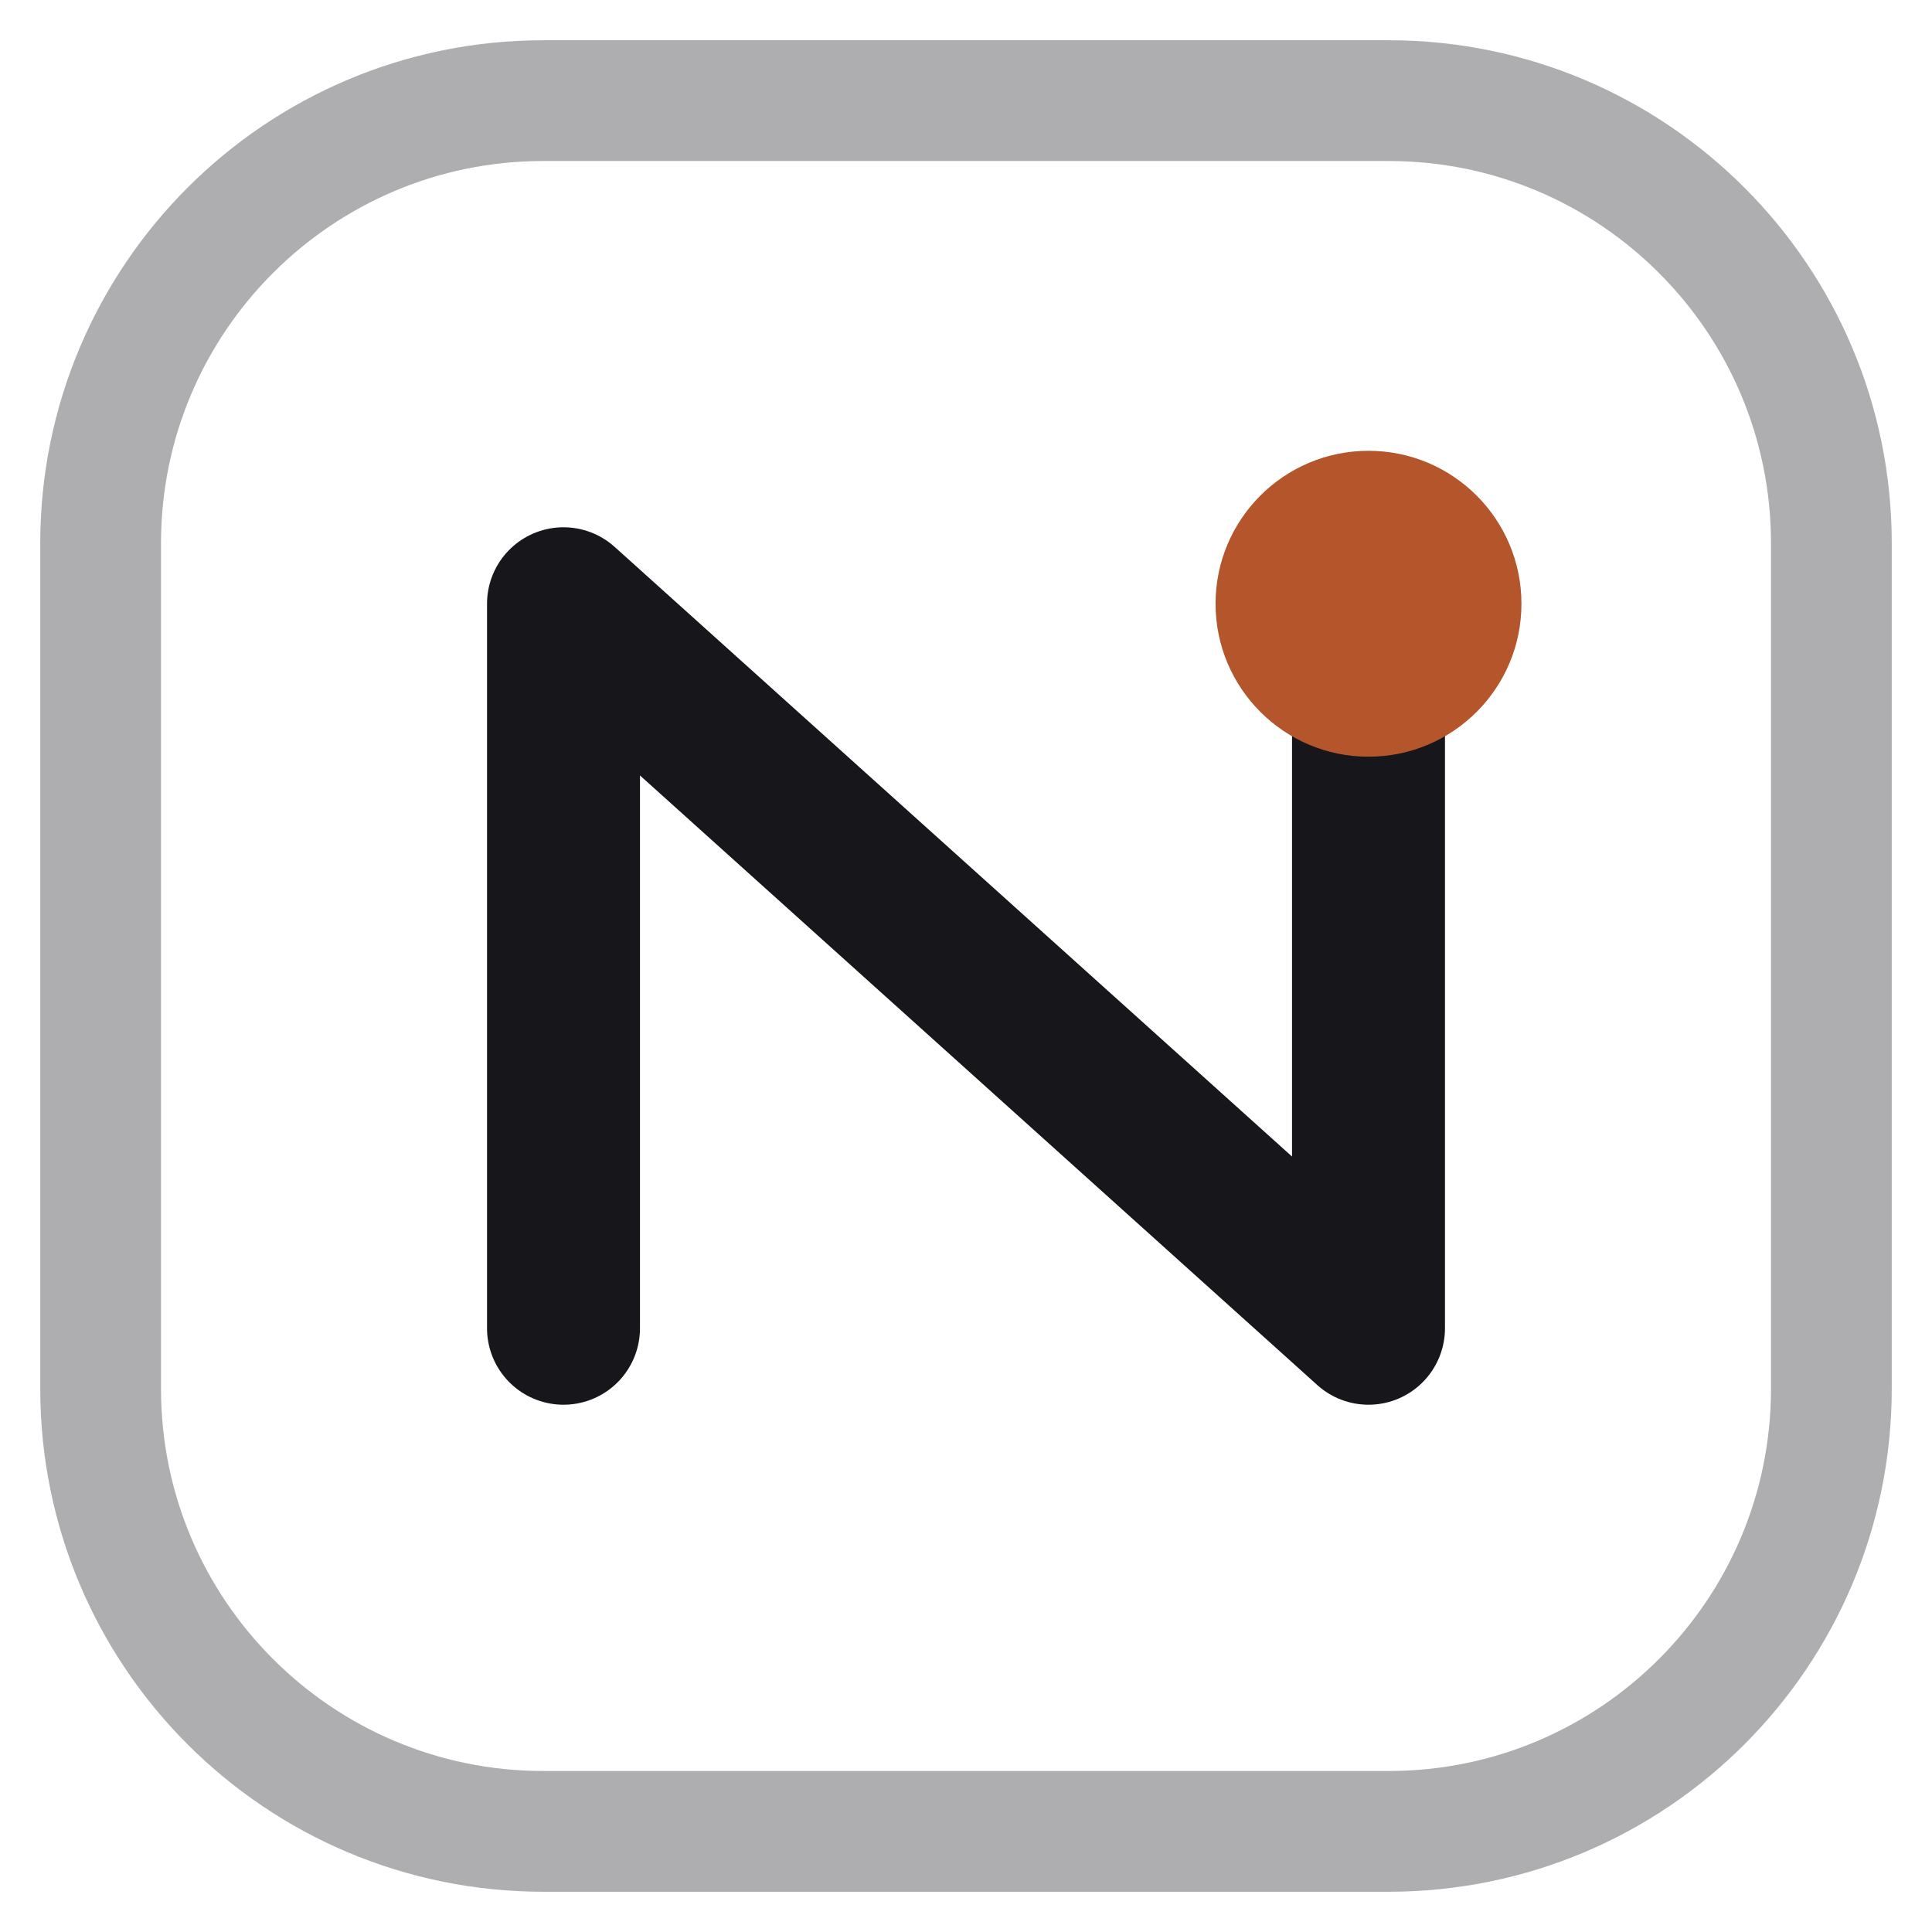
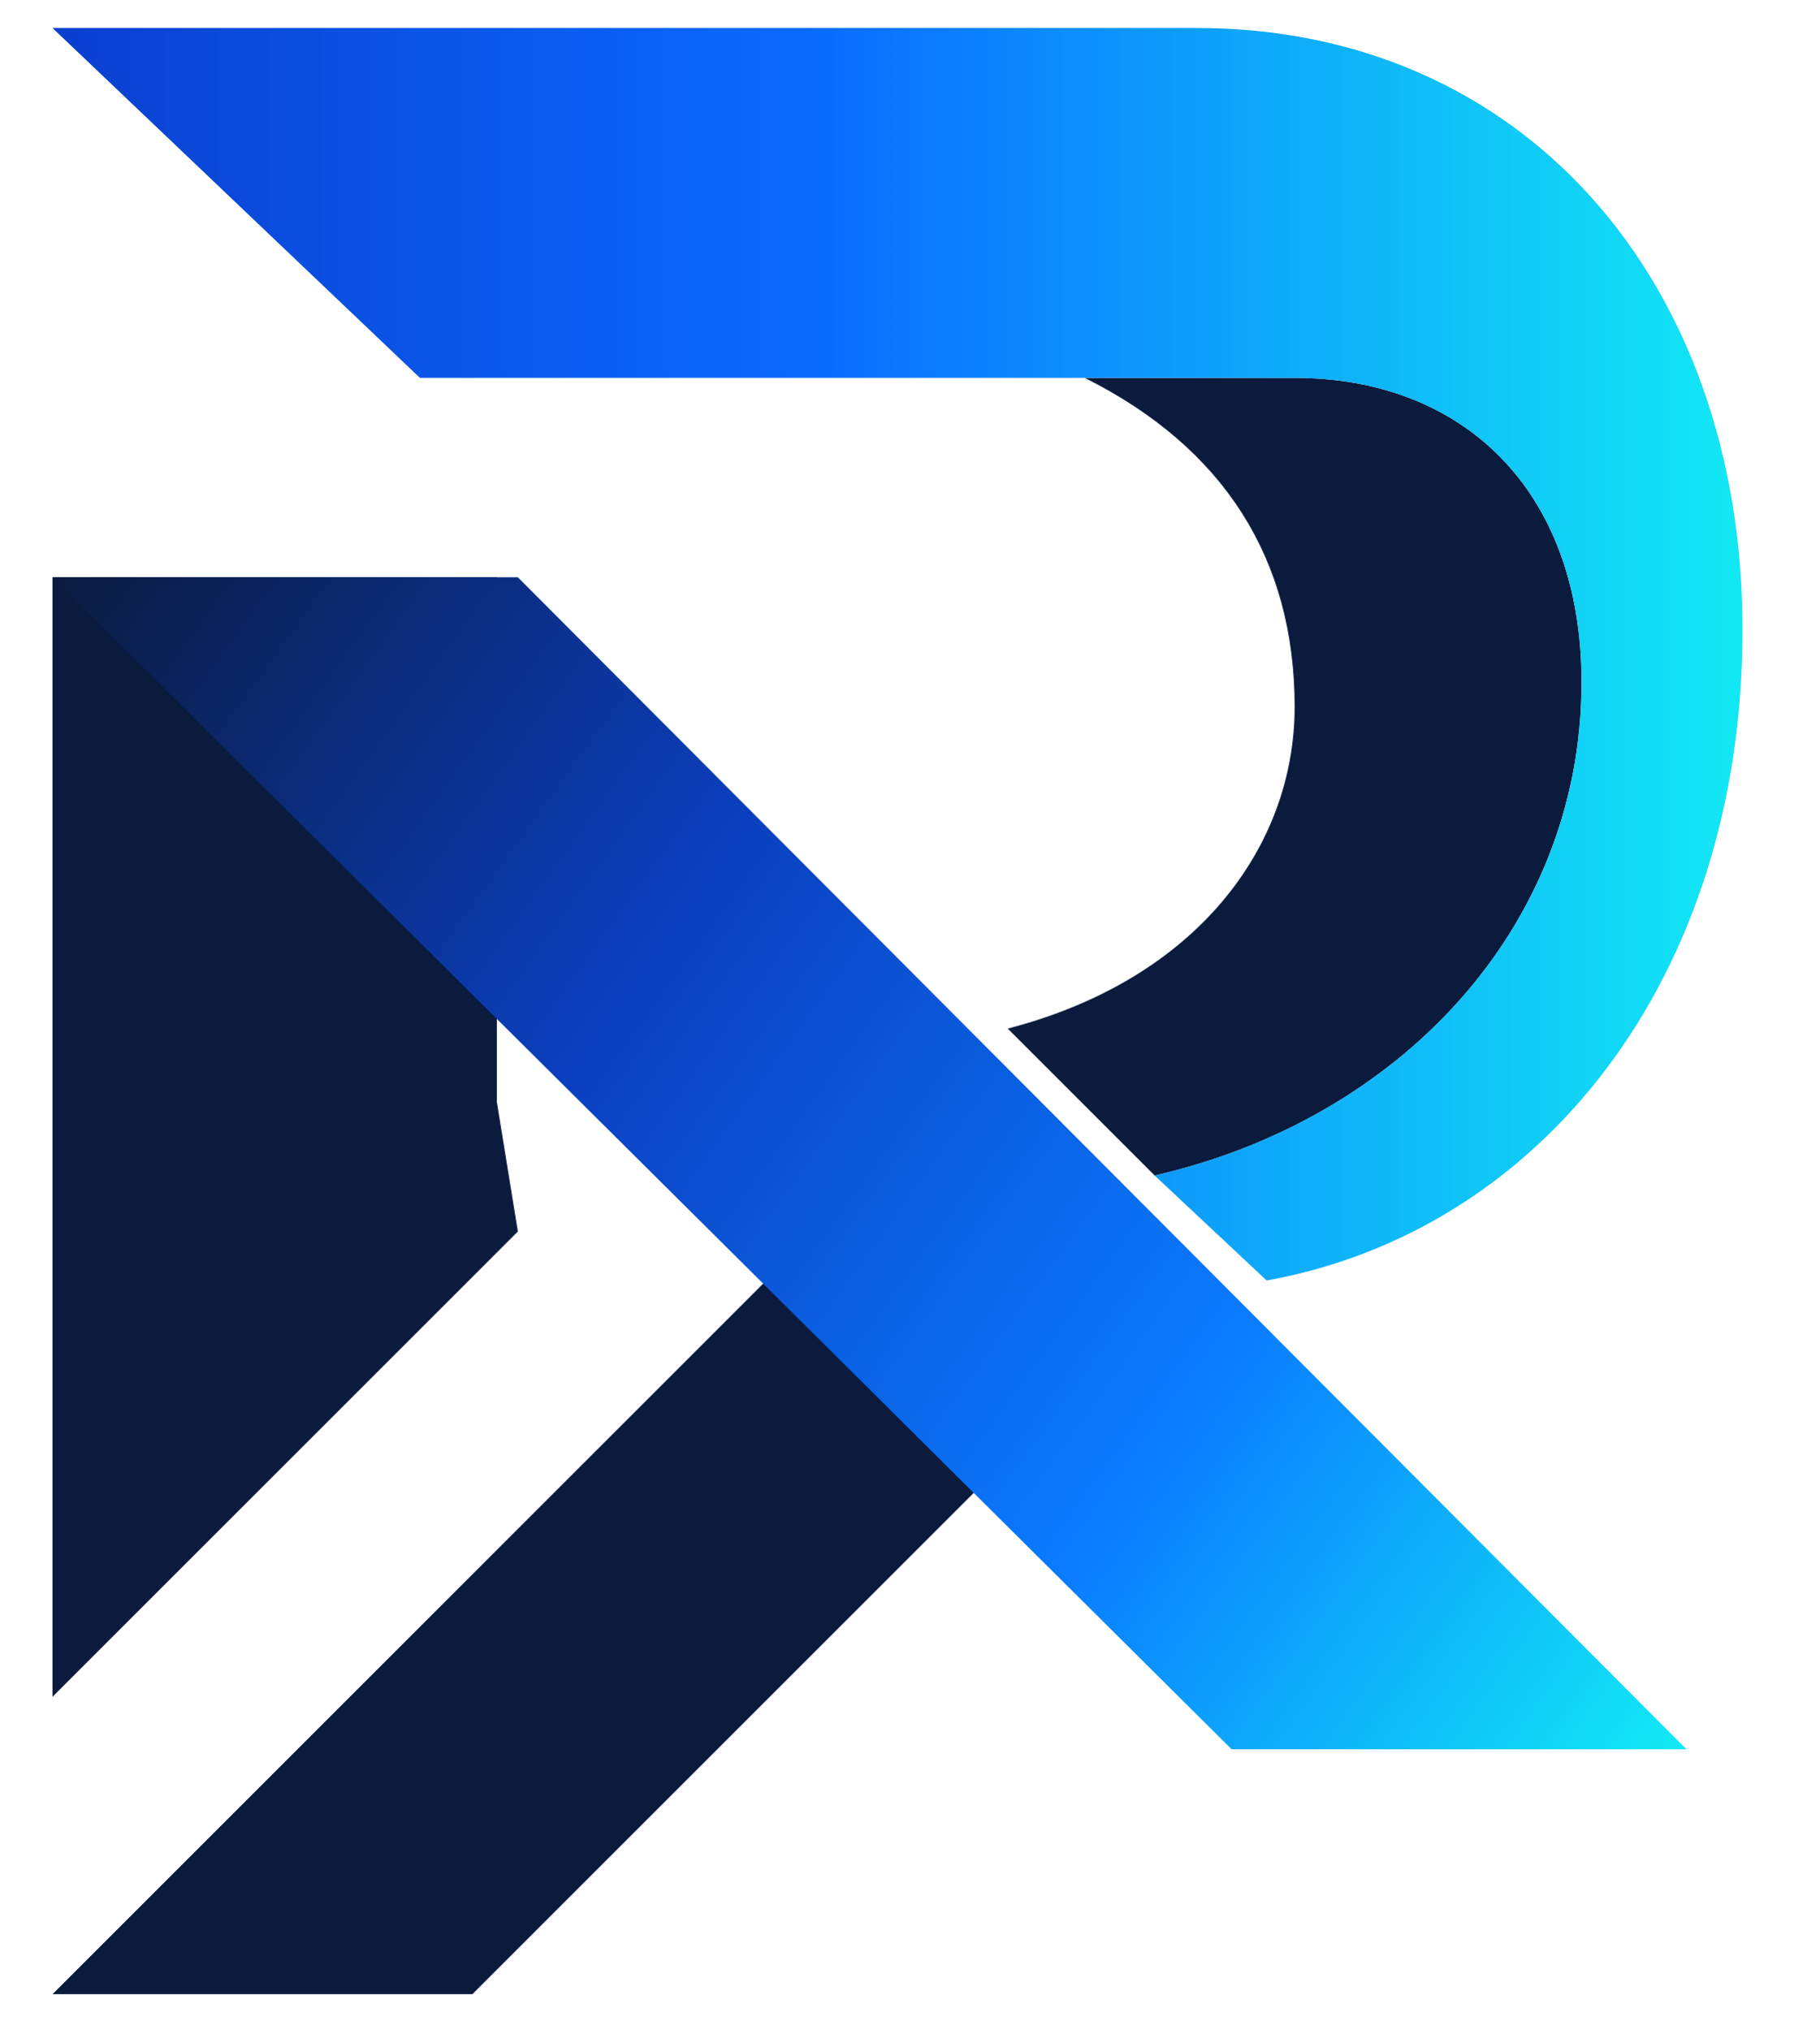
- <svg xmlns="http://www.w3.org/2000/svg" viewBox="0 0 24 24" width="24" height="24" role="img" aria-label="Company mark">
-   <rect x="1.25" y="1.25" width="21.5" height="21.5" rx="5.5" fill="none" stroke="#17161A" stroke-opacity="0.35" stroke-width="1.5" />
-   <path d="M7 16.5V7.5L17 16.5V7.5" fill="none" stroke="#17161A" stroke-width="1.9" stroke-linecap="round" stroke-linejoin="round" />
-   <circle cx="17" cy="7.5" r="1.9" fill="#B4552B" />
+ <svg xmlns="http://www.w3.org/2000/svg" viewBox="0 0 520 580" width="520" height="580" role="img" aria-label="PeepalX logo mark">
+   <defs>
+     <linearGradient id="bowl" x1="15" y1="0" x2="500" y2="0" gradientUnits="userSpaceOnUse">
+       <stop offset="0" stop-color="#0A3FD0" />
+       <stop offset=".45" stop-color="#0A6BFF" />
+       <stop offset="1" stop-color="#12EAF4" />
+     </linearGradient>
+     <linearGradient id="leg" x1="15" y1="165" x2="480" y2="500" gradientUnits="userSpaceOnUse">
+       <stop offset="0" stop-color="#0B1B3E" />
+       <stop offset=".35" stop-color="#0B3FBF" />
+       <stop offset=".7" stop-color="#0A7BFF" />
+       <stop offset="1" stop-color="#12EAF4" />
+     </linearGradient>
+   </defs>
+   <g fill="#0B1B3E">
+     <path d="M15 165H142V315L148 352L15 485Z" />
+     <path d="M15 570L270 315L330 375L135 570Z" />
+     <path d="M310 108H370C418 108 452 140 452 195C452 265 400 320 330 336L288 294C342 280 370 242 370 202C370 160 350 128 310 108Z" />
+   </g>
+   <path fill="url(#leg)" d="M15 165H148L482 500H352Z" />
+   <path fill="url(#bowl)" d="M15 8H342C435 8 498 80 498 180C498 280 440 352 362 366L330 336C400 320 452 265 452 195C452 140 418 108 370 108H120Z" />
</svg>
